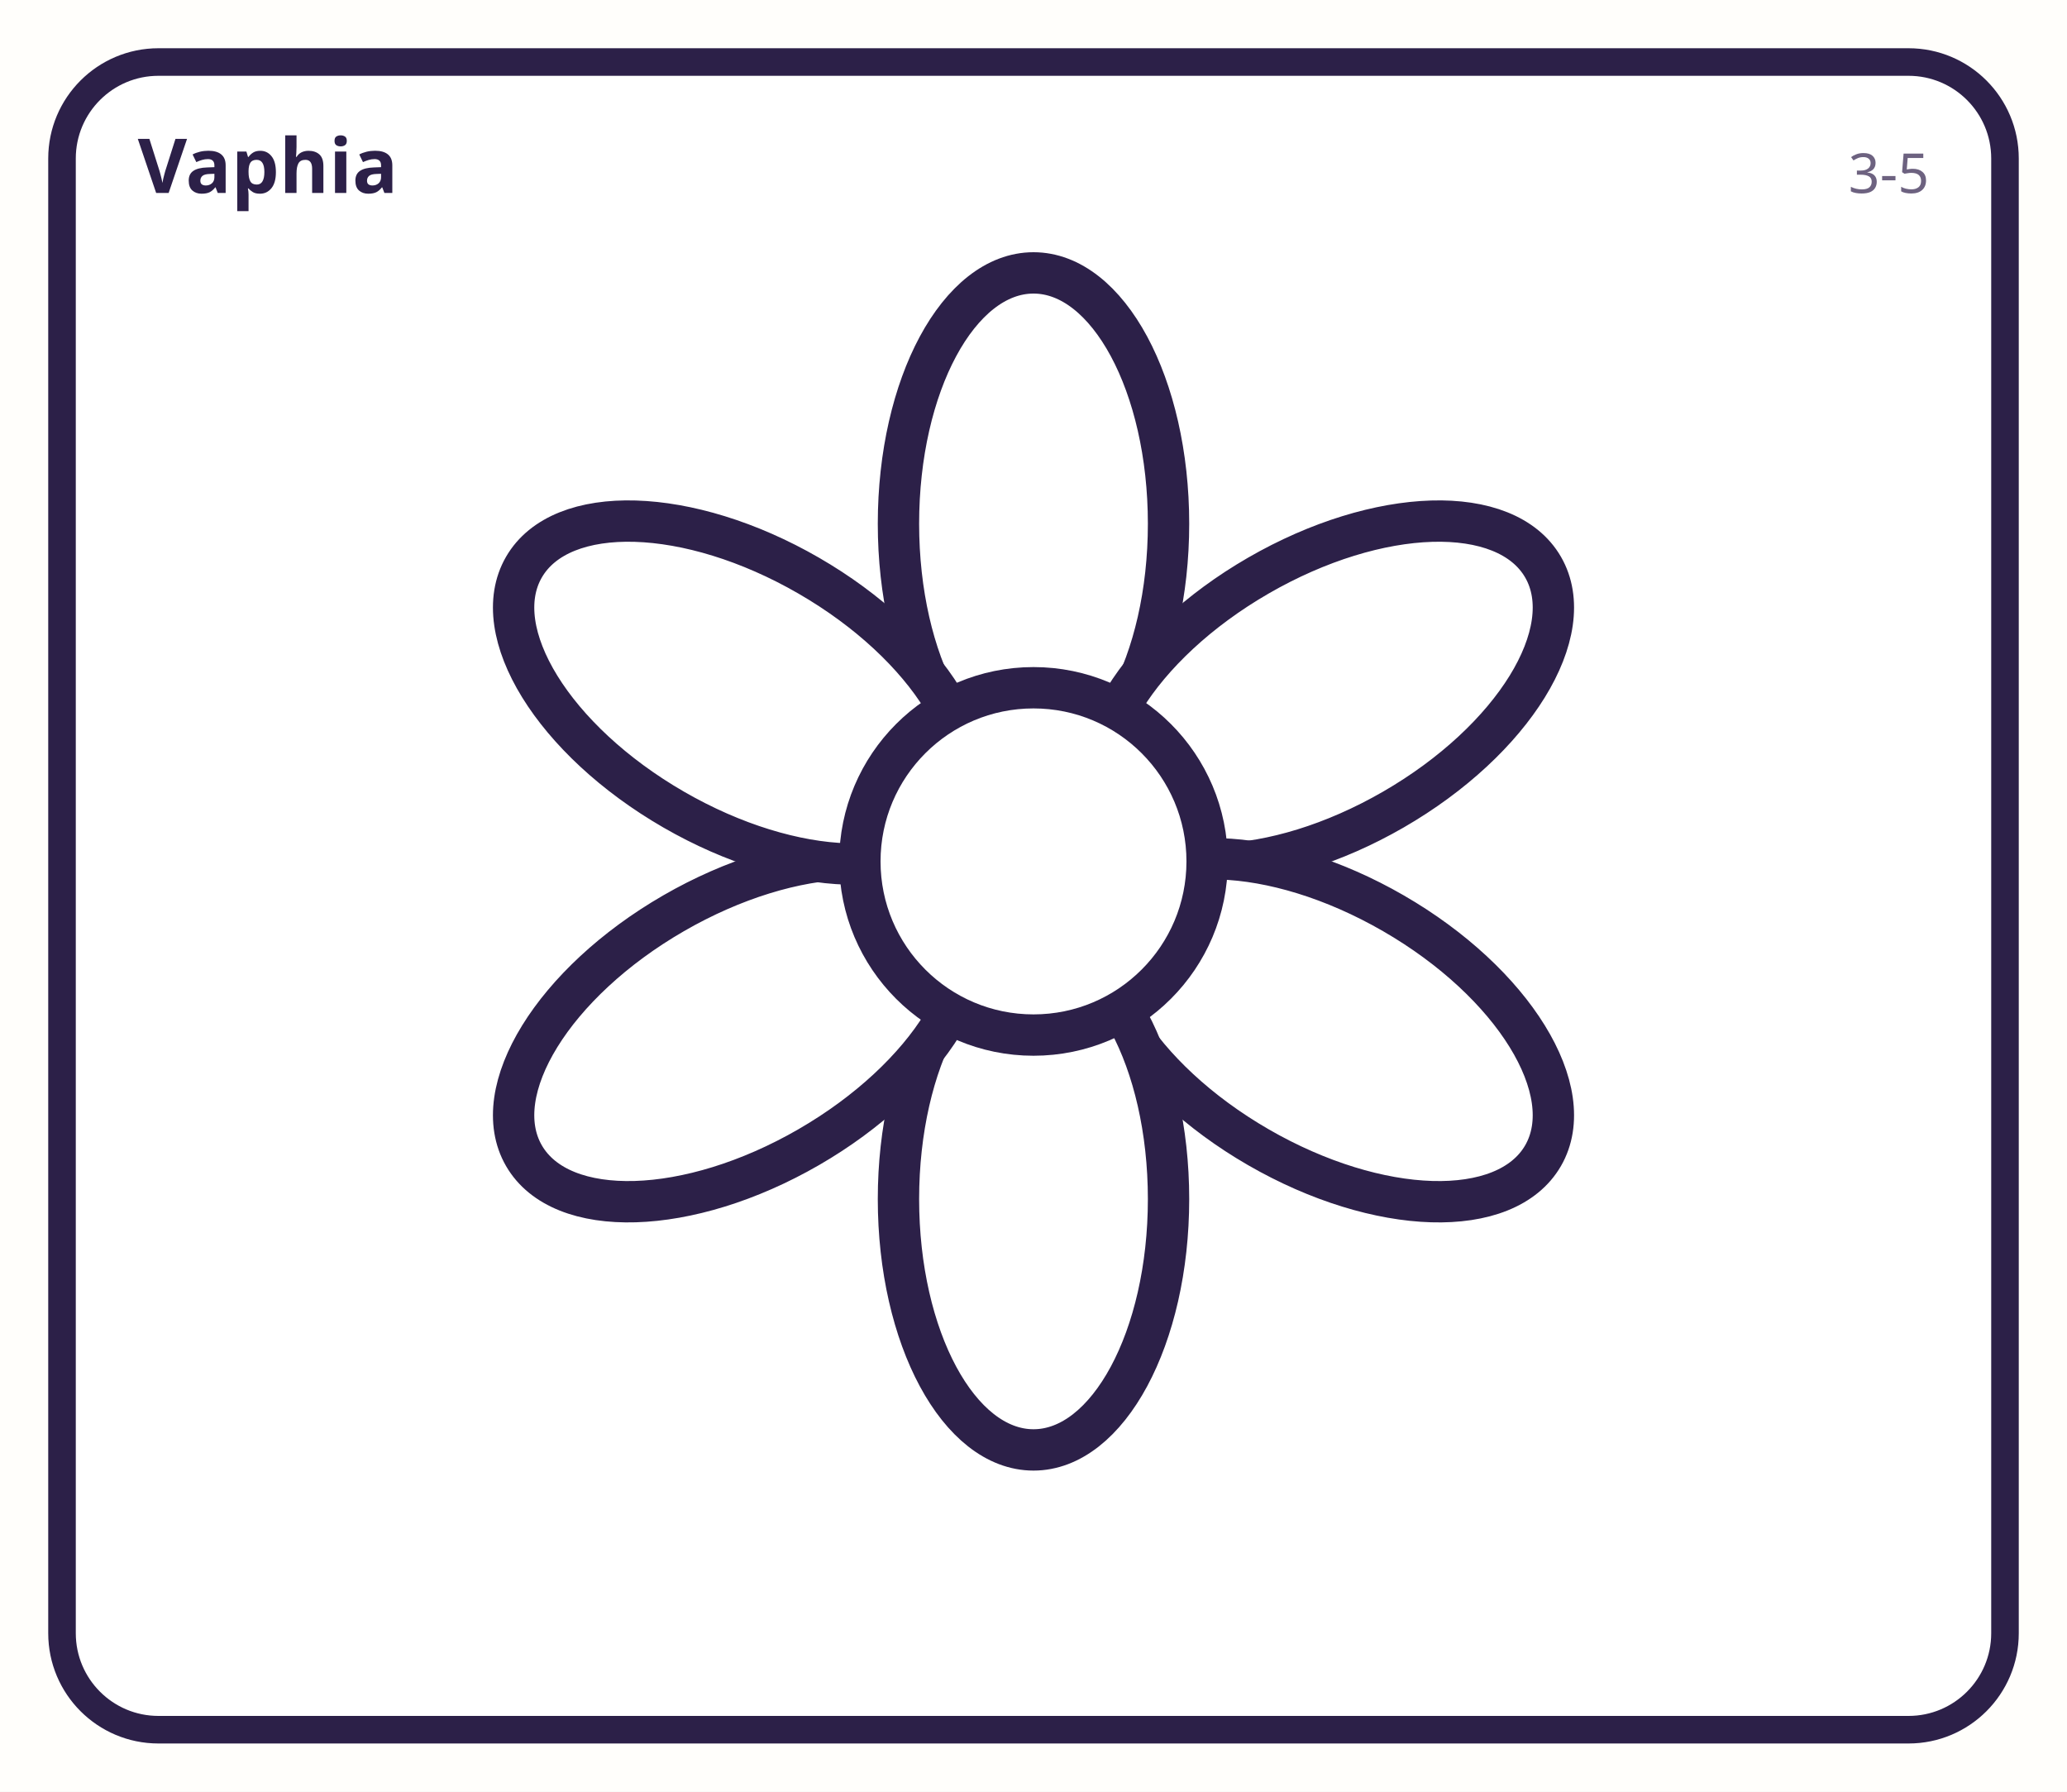
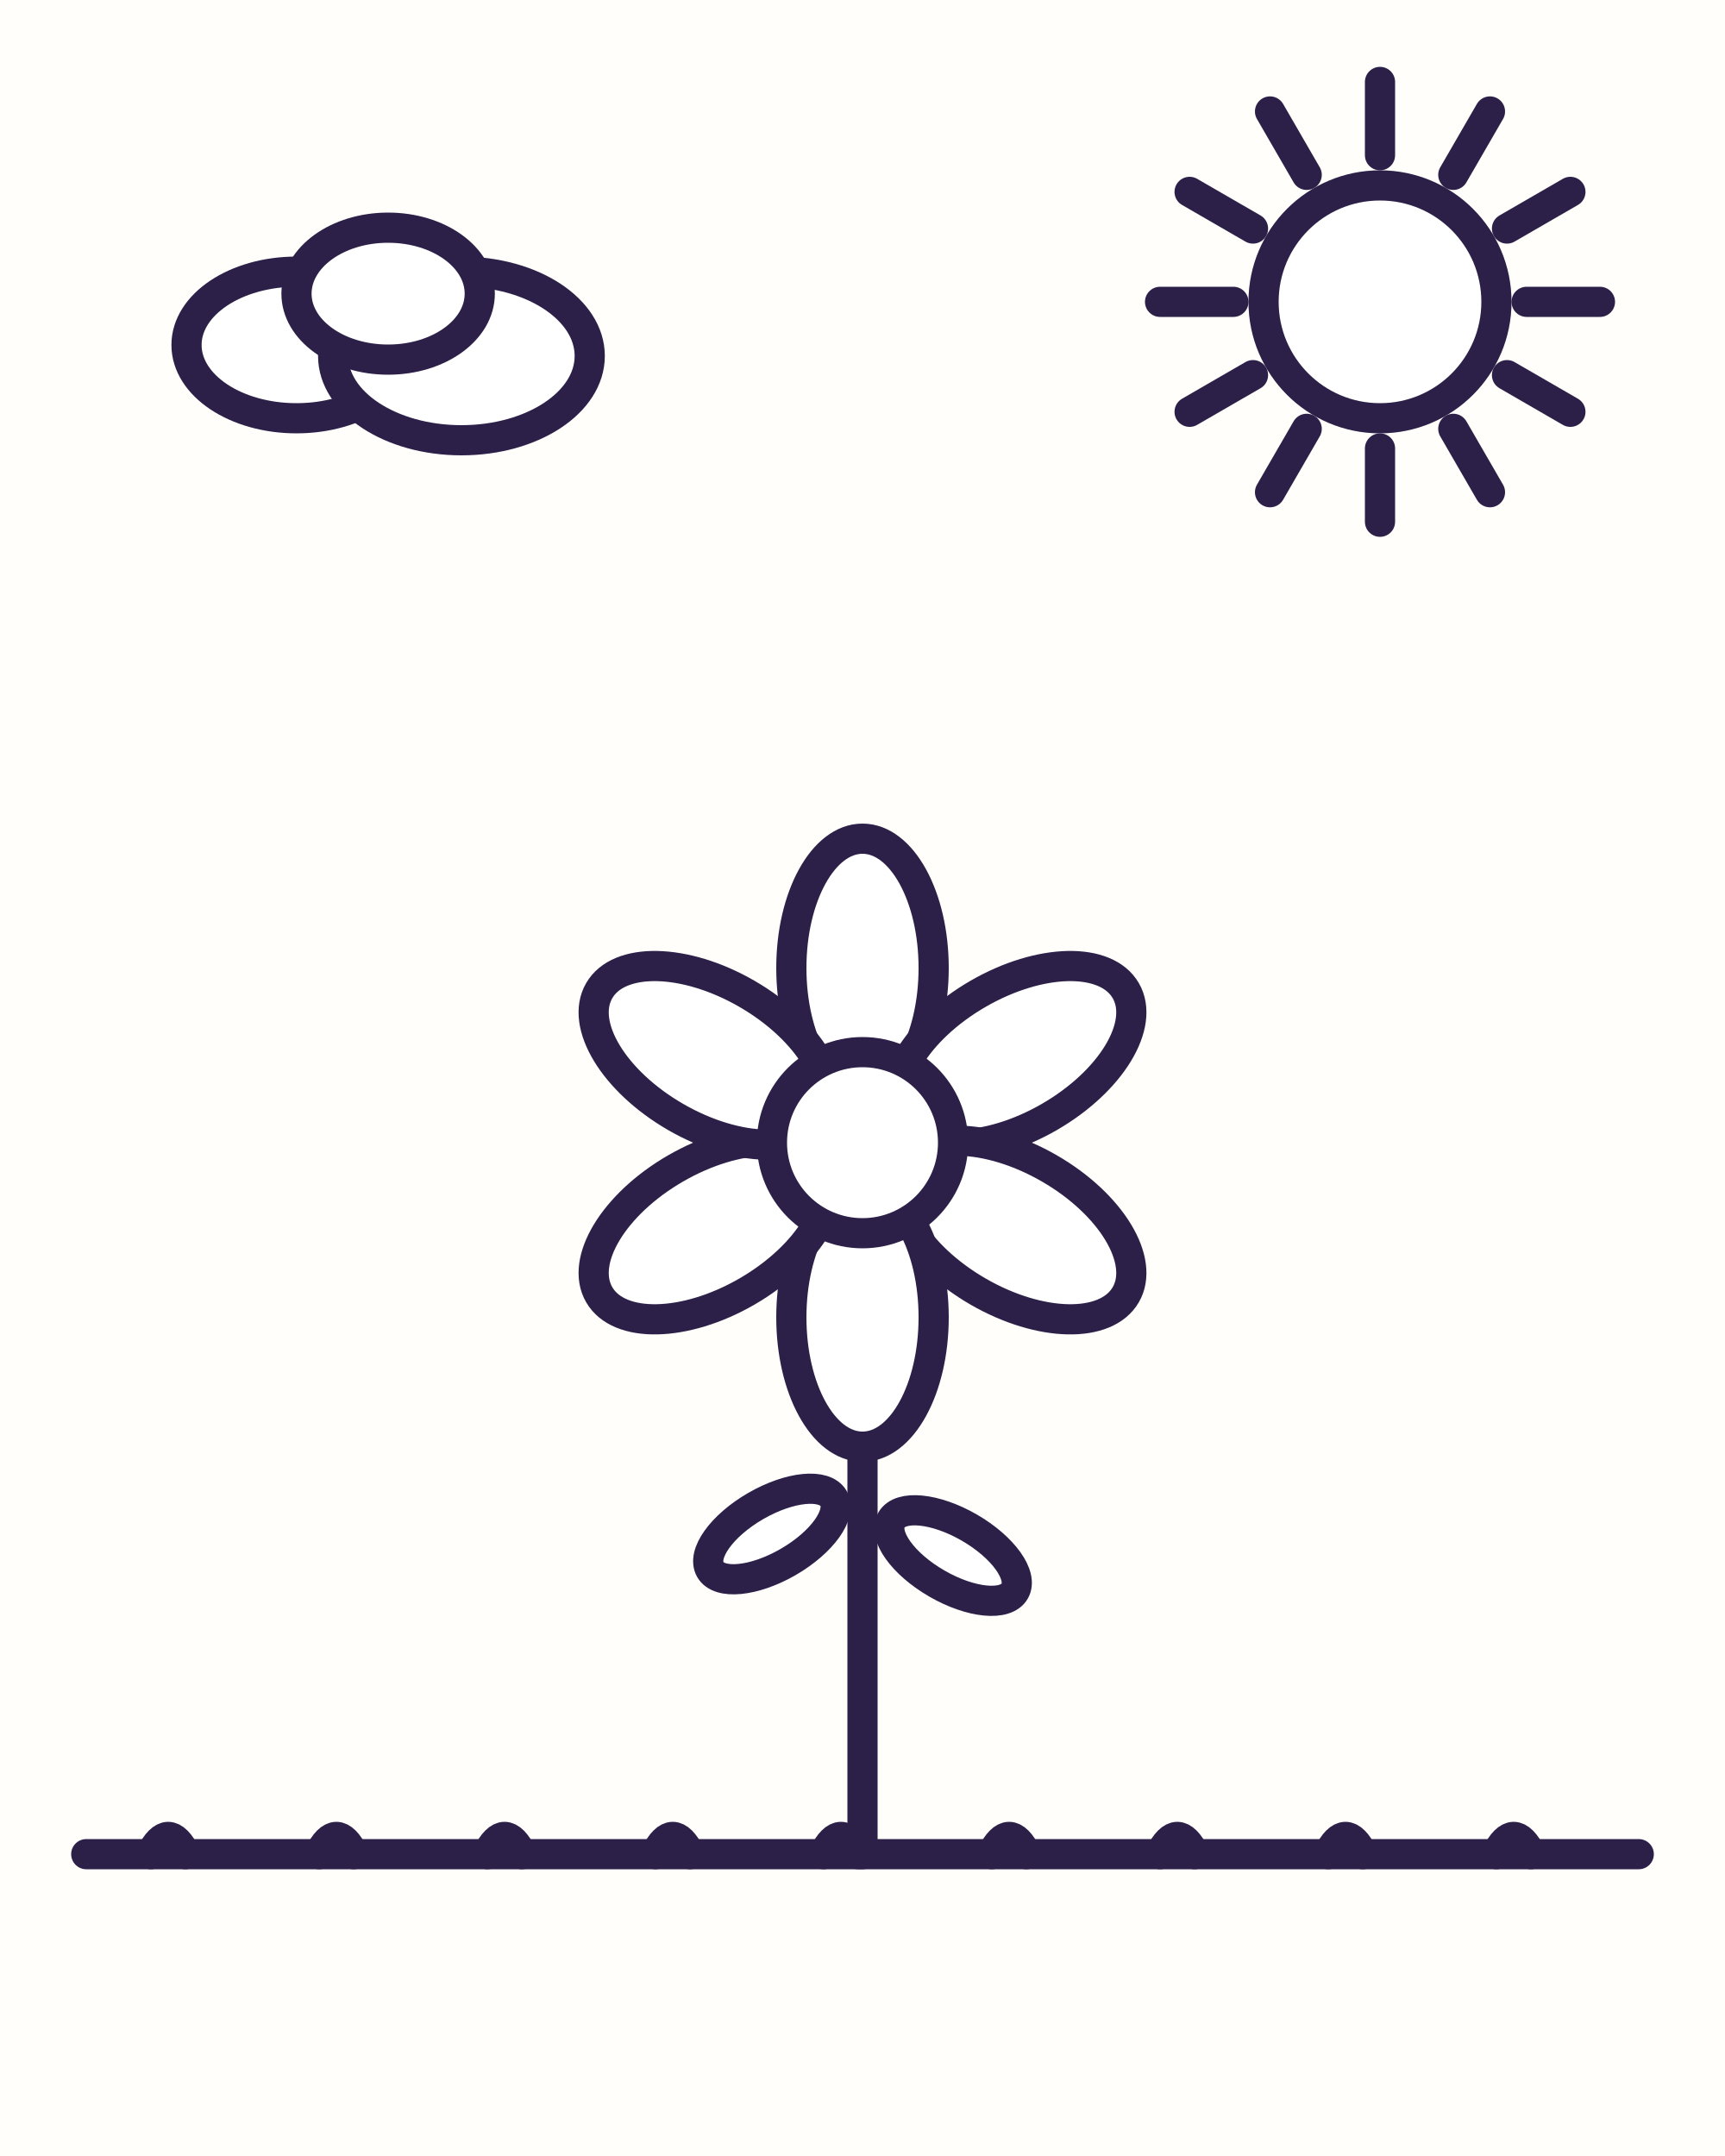
- <svg xmlns="http://www.w3.org/2000/svg" viewBox="0 0 600 520" role="img" aria-label="Big Flower">
-   <rect width="600" height="520" fill="#fffefb" />
-   <rect x="18" y="18" width="564" height="484" rx="28" fill="#fff" stroke="#2c2048" stroke-width="8" />
-   <text x="40" y="56" font-family="Nunito, ui-rounded, sans-serif" font-size="22" font-weight="800" fill="#2c2048">Vaphia</text>
-   <text x="560" y="56" text-anchor="end" font-family="Nunito, ui-rounded, sans-serif" font-size="16" fill="#6d6280">3-5</text>
-   <g fill="#fff" stroke="#2c2048" stroke-linejoin="round" stroke-linecap="round" stroke-width="12">
-     <ellipse cx="300" cy="152.0" rx="39.2" ry="72.8" transform="rotate(0 300 250)" />
-     <ellipse cx="300" cy="152.0" rx="39.2" ry="72.8" transform="rotate(60 300 250)" />
-     <ellipse cx="300" cy="152.0" rx="39.2" ry="72.8" transform="rotate(120 300 250)" />
-     <ellipse cx="300" cy="152.0" rx="39.2" ry="72.8" transform="rotate(180 300 250)" />
-     <ellipse cx="300" cy="152.0" rx="39.2" ry="72.8" transform="rotate(240 300 250)" />
-     <ellipse cx="300" cy="152.0" rx="39.2" ry="72.8" transform="rotate(300 300 250)" />
-     <circle cx="300" cy="250" r="50.4" />
+ <svg xmlns="http://www.w3.org/2000/svg" viewBox="0 0 800 1000" role="img" aria-label="Big Flower">
+   <rect width="800" height="1000" fill="#fffefb" />
+   <g fill="#fff" stroke="#2c2048" stroke-linejoin="round" stroke-linecap="round" stroke-width="14">
+     <circle cx="640" cy="140" r="54" />
+     <line x1="708.0" y1="140.0" x2="742.0" y2="140.0" />
+     <line x1="698.9" y1="174.0" x2="728.3" y2="191.0" />
+     <line x1="674.0" y1="198.9" x2="691.0" y2="228.3" />
+     <line x1="640.0" y1="208.0" x2="640.0" y2="242.0" />
+     <line x1="606.0" y1="198.9" x2="589.0" y2="228.3" />
+     <line x1="581.1" y1="174.0" x2="551.7" y2="191.0" />
+     <line x1="572.0" y1="140.0" x2="538.0" y2="140.0" />
+     <line x1="581.1" y1="106.0" x2="551.7" y2="89.0" />
+     <line x1="606.0" y1="81.1" x2="589.0" y2="51.7" />
+     <line x1="640.0" y1="72.0" x2="640.0" y2="38.0" />
+     <line x1="674.0" y1="81.1" x2="691.0" y2="51.7" />
+     <line x1="698.9" y1="106.0" x2="728.3" y2="89.0" />
+     <ellipse cx="137.5" cy="160" rx="51.0" ry="34.0" />
+     <ellipse cx="214.0" cy="165.1" rx="59.5" ry="39.1" />
+     <ellipse cx="180" cy="136.2" rx="42.5" ry="30.6" />
+     <line x1="400" y1="860" x2="400" y2="572.0" />
+     <ellipse cx="358.0" cy="711.5" rx="33.0" ry="15.0" transform="rotate(-30 358.0 711.5)" />
+     <ellipse cx="442.0" cy="721.5" rx="33.0" ry="15.0" transform="rotate(30 442.0 721.5)" />
+     <ellipse cx="400" cy="449.0" rx="33.0" ry="60.0" transform="rotate(0 400 530.0)" />
+     <ellipse cx="400" cy="449.0" rx="33.0" ry="60.0" transform="rotate(60 400 530.0)" />
+     <ellipse cx="400" cy="449.0" rx="33.0" ry="60.0" transform="rotate(120 400 530.0)" />
+     <ellipse cx="400" cy="449.0" rx="33.0" ry="60.0" transform="rotate(180 400 530.0)" />
+     <ellipse cx="400" cy="449.0" rx="33.0" ry="60.0" transform="rotate(240 400 530.0)" />
+     <ellipse cx="400" cy="449.0" rx="33.0" ry="60.0" transform="rotate(300 400 530.0)" />
+     <circle cx="400" cy="530.0" r="42.0" />
+     <line x1="40" y1="860" x2="760" y2="860" />
+     <path d="M70 860 q8 -16 16 0" fill="none" />
+     <path d="M148 860 q8 -16 16 0" fill="none" />
+     <path d="M226 860 q8 -16 16 0" fill="none" />
+     <path d="M304 860 q8 -16 16 0" fill="none" />
+     <path d="M382 860 q8 -16 16 0" fill="none" />
+     <path d="M460 860 q8 -16 16 0" fill="none" />
+     <path d="M538 860 q8 -16 16 0" fill="none" />
+     <path d="M616 860 q8 -16 16 0" fill="none" />
+     <path d="M694 860 q8 -16 16 0" fill="none" />
  </g>
</svg>
